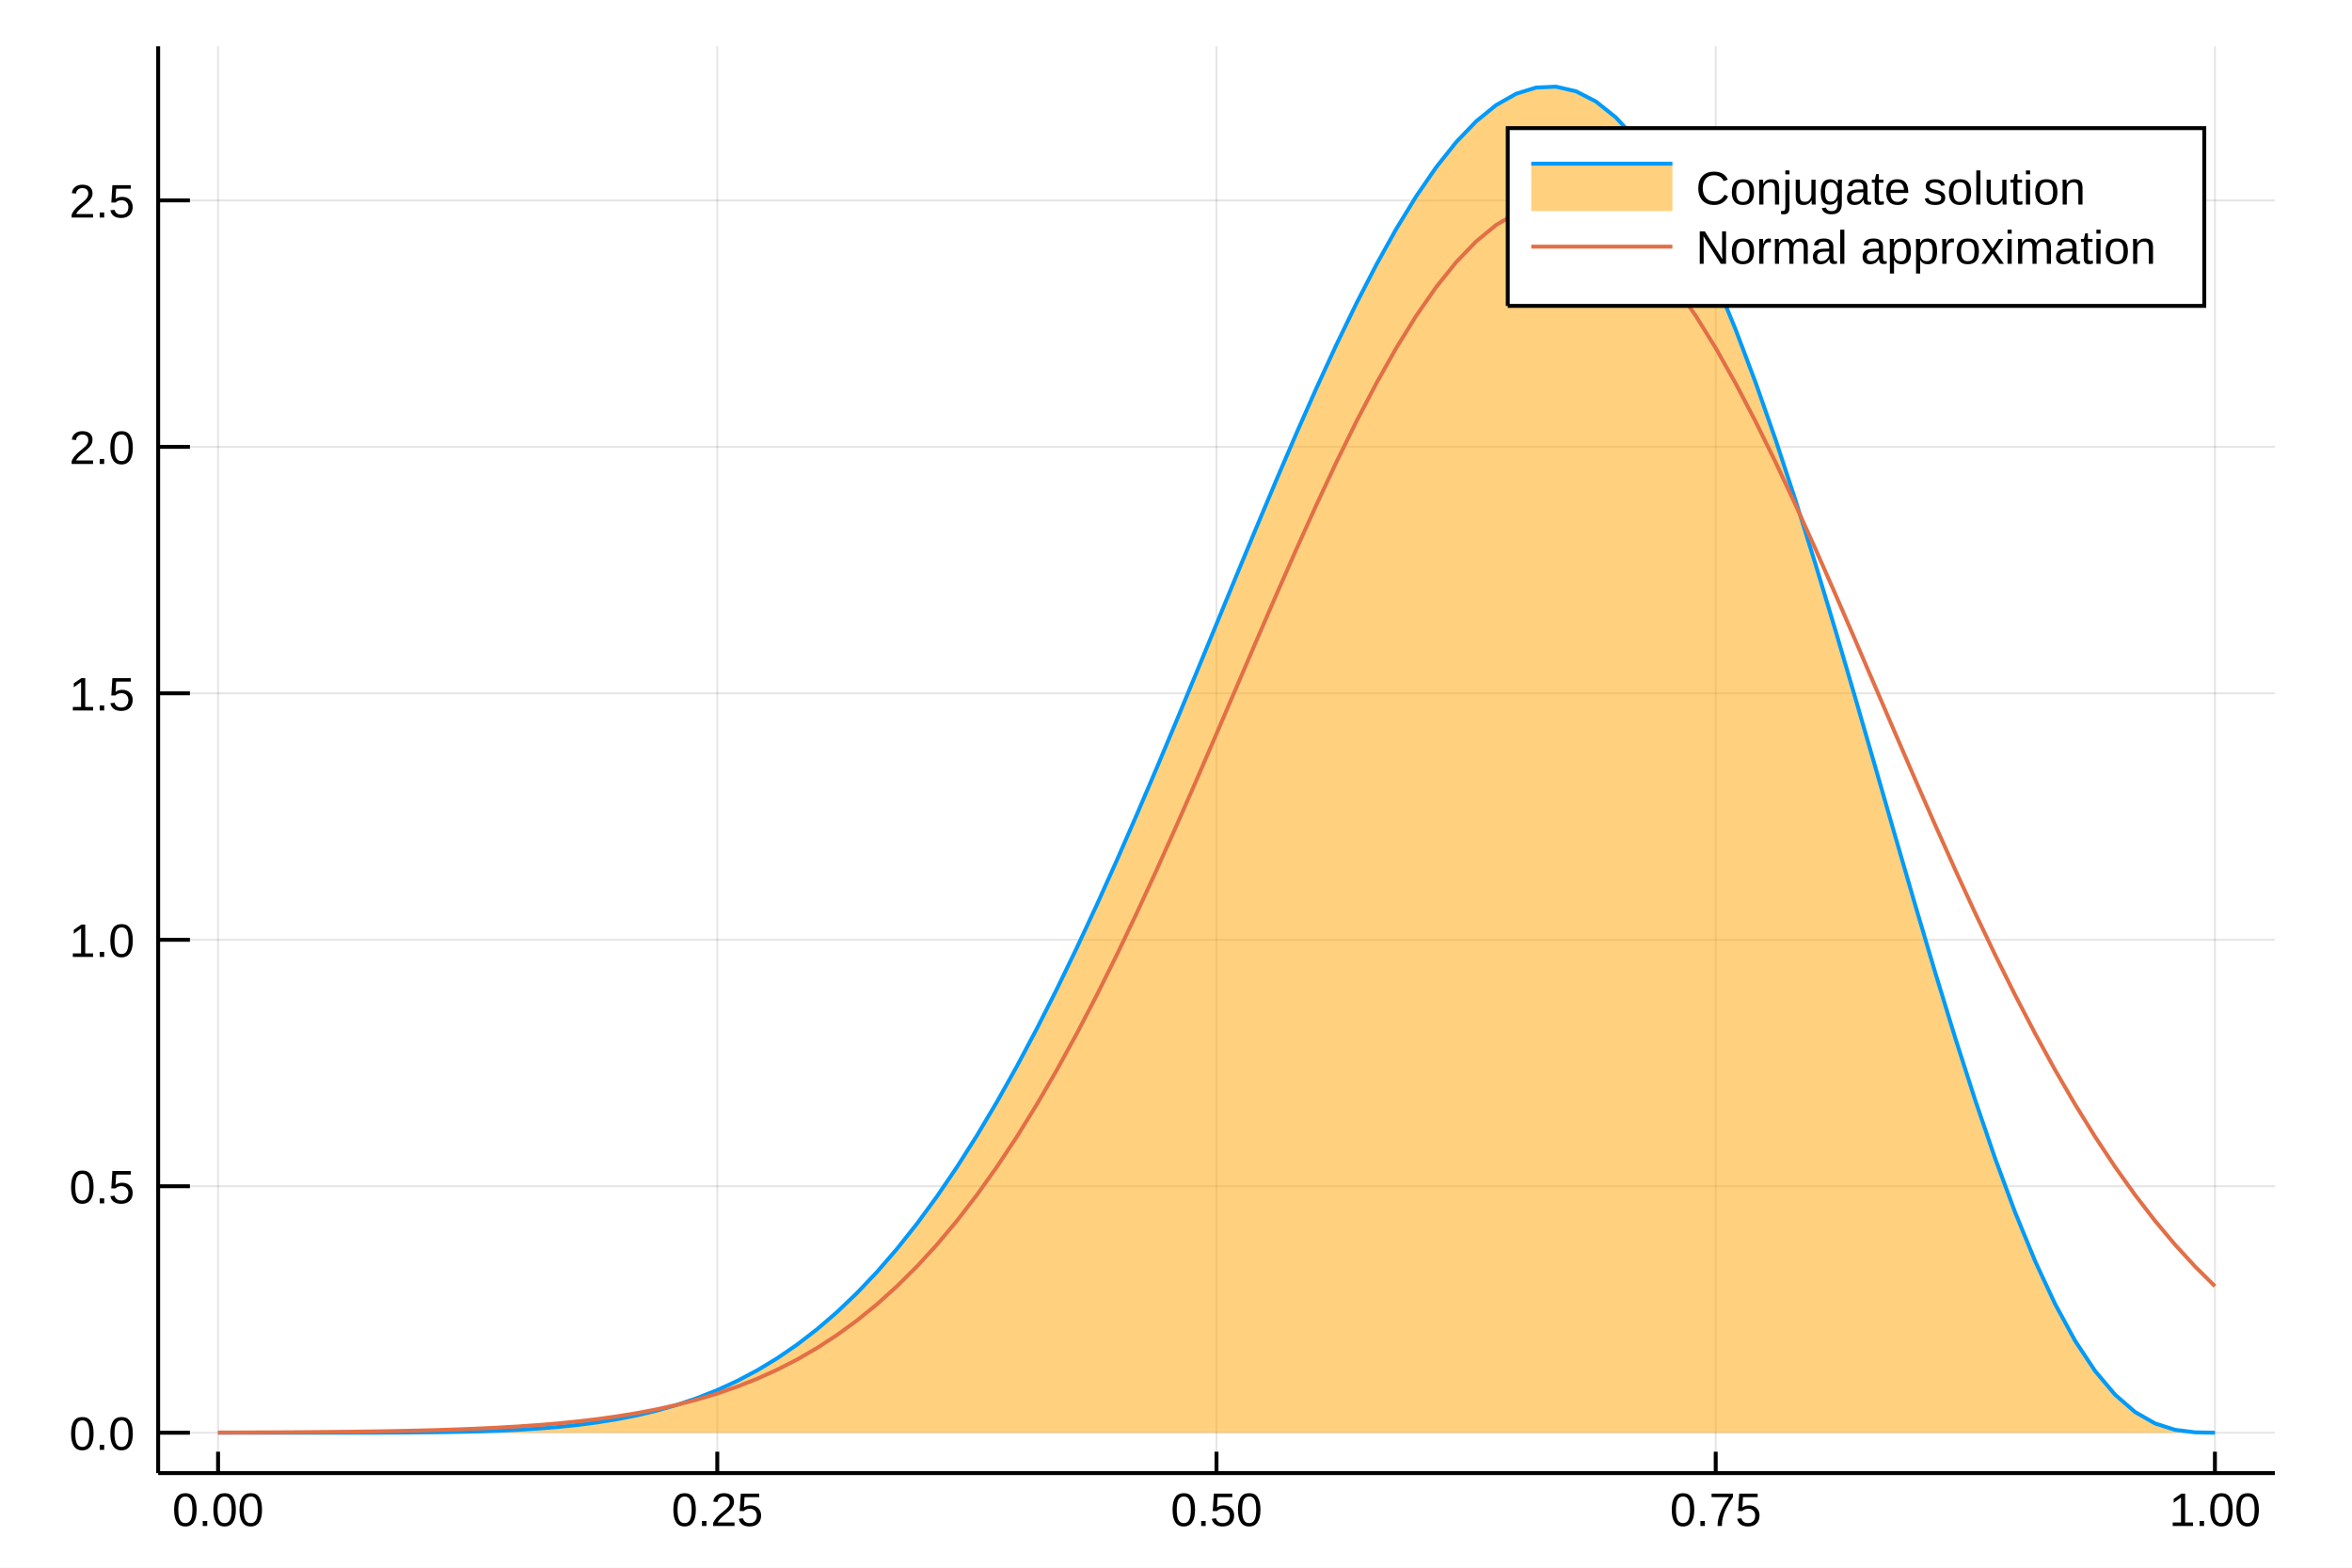
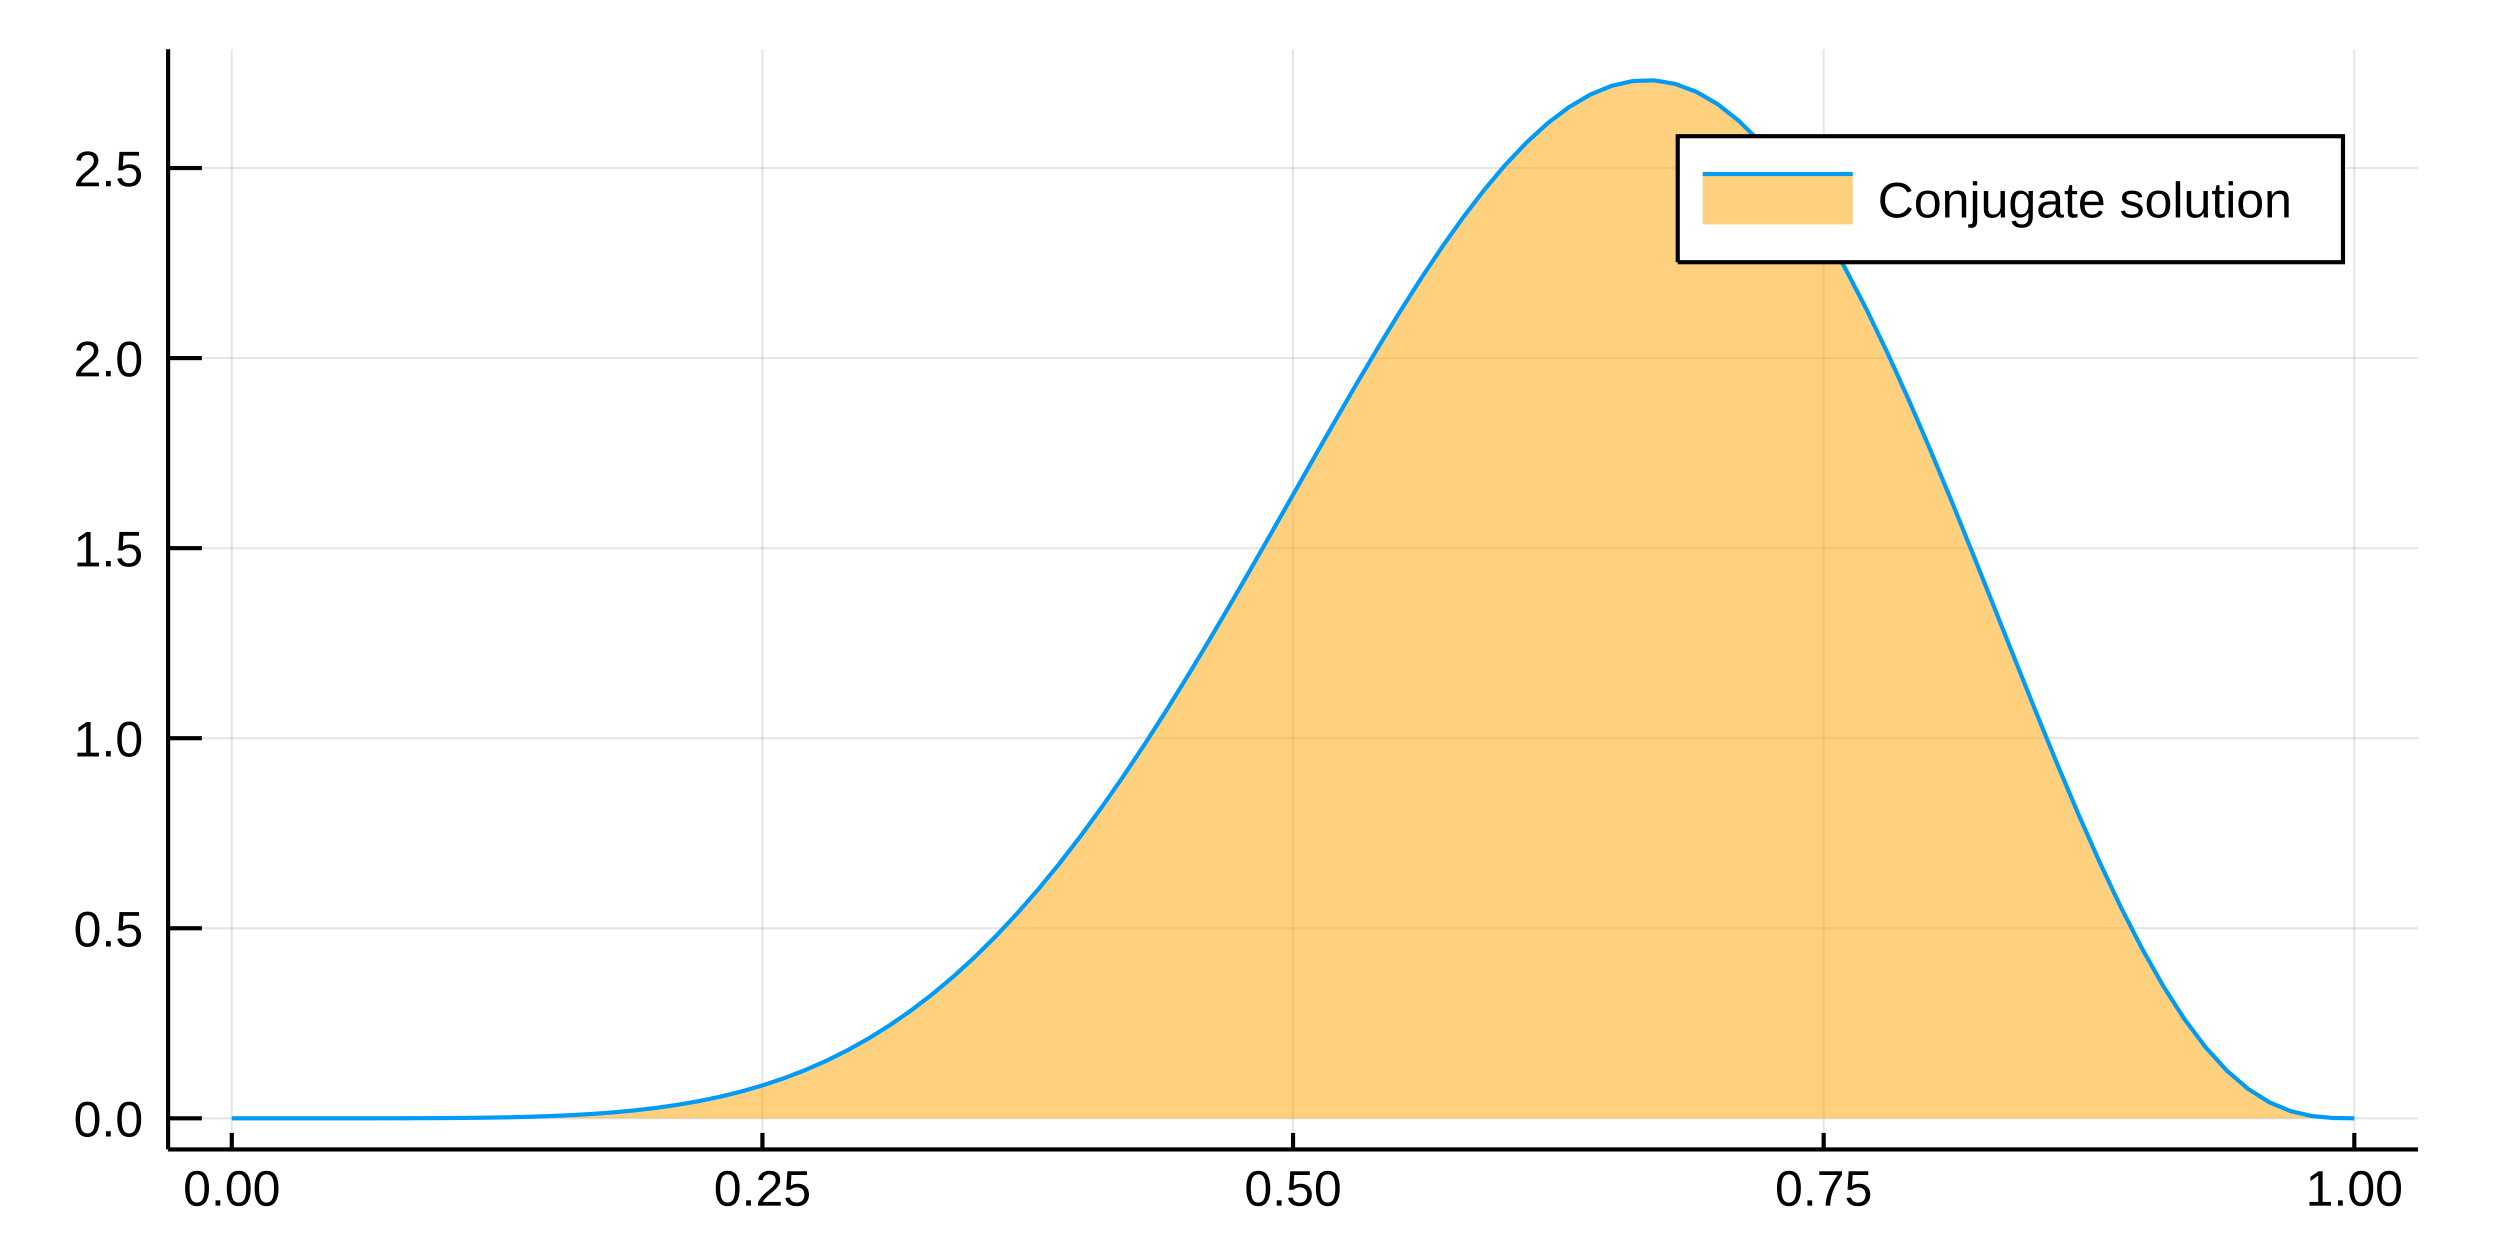
- <svg xmlns="http://www.w3.org/2000/svg" width="600" height="400" viewBox="0 0 2400 1600">
+ <svg xmlns="http://www.w3.org/2000/svg" width="600" height="300" viewBox="0 0 2400 1200">
  <defs>
-     <clipPath id="clip4300">
+     <clipPath id="clip3400">
      <rect x="0" y="0" width="2000" height="2000" />
    </clipPath>
  </defs>
  <defs>
-     <clipPath id="clip4301">
-       <rect x="0" y="0" width="2400" height="1600" />
+     <clipPath id="clip3401">
+       <rect x="0" y="0" width="2400" height="1200" />
    </clipPath>
  </defs>
-   <polygon clip-path="url(#clip4301)" points=" 0,1600 2400,1600 2400,0 0,0    " fill="#ffffff" fill-rule="evenodd" fill-opacity="1" />
+   <polygon clip-path="url(#clip3401)" points=" 0,1200 2400,1200 2400,0 0,0    " fill="#ffffff" fill-rule="evenodd" fill-opacity="1" />
  <defs>
-     <clipPath id="clip4302">
-       <rect x="480" y="0" width="1681" height="1600" />
+     <clipPath id="clip3402">
+       <rect x="480" y="0" width="1681" height="1200" />
    </clipPath>
  </defs>
-   <polygon clip-path="url(#clip4301)" points=" 161.394,1503.47 2321.26,1503.47 2321.26,47.244 161.394,47.244    " fill="#ffffff" fill-rule="evenodd" fill-opacity="1" />
+   <polygon clip-path="url(#clip3401)" points=" 161.394,1103.47 2321.26,1103.47 2321.26,47.244 161.394,47.244    " fill="#ffffff" fill-rule="evenodd" fill-opacity="1" />
  <defs>
-     <clipPath id="clip4303">
-       <rect x="161" y="47" width="2161" height="1457" />
+     <clipPath id="clip3403">
+       <rect x="161" y="47" width="2161" height="1057" />
    </clipPath>
  </defs>
-   <polyline clip-path="url(#clip4303)" style="stroke:#000000; stroke-width:2; stroke-opacity:0.1; fill:none" points="   222.522,1503.47 222.522,47.244    " />
-   <polyline clip-path="url(#clip4303)" style="stroke:#000000; stroke-width:2; stroke-opacity:0.1; fill:none" points="   731.925,1503.47 731.925,47.244    " />
-   <polyline clip-path="url(#clip4303)" style="stroke:#000000; stroke-width:2; stroke-opacity:0.1; fill:none" points="   1241.33,1503.47 1241.33,47.244    " />
-   <polyline clip-path="url(#clip4303)" style="stroke:#000000; stroke-width:2; stroke-opacity:0.1; fill:none" points="   1750.73,1503.47 1750.73,47.244    " />
-   <polyline clip-path="url(#clip4303)" style="stroke:#000000; stroke-width:2; stroke-opacity:0.1; fill:none" points="   2260.13,1503.47 2260.13,47.244    " />
-   <polyline clip-path="url(#clip4303)" style="stroke:#000000; stroke-width:2; stroke-opacity:0.1; fill:none" points="   161.394,1462.26 2321.26,1462.26    " />
-   <polyline clip-path="url(#clip4303)" style="stroke:#000000; stroke-width:2; stroke-opacity:0.1; fill:none" points="   161.394,1210.71 2321.26,1210.71    " />
-   <polyline clip-path="url(#clip4303)" style="stroke:#000000; stroke-width:2; stroke-opacity:0.1; fill:none" points="   161.394,959.161 2321.26,959.161    " />
-   <polyline clip-path="url(#clip4303)" style="stroke:#000000; stroke-width:2; stroke-opacity:0.1; fill:none" points="   161.394,707.611 2321.26,707.611    " />
-   <polyline clip-path="url(#clip4303)" style="stroke:#000000; stroke-width:2; stroke-opacity:0.1; fill:none" points="   161.394,456.061 2321.26,456.061    " />
-   <polyline clip-path="url(#clip4303)" style="stroke:#000000; stroke-width:2; stroke-opacity:0.1; fill:none" points="   161.394,204.51 2321.26,204.51    " />
-   <polyline clip-path="url(#clip4301)" style="stroke:#000000; stroke-width:4; stroke-opacity:1; fill:none" points="   161.394,1503.47 2321.26,1503.47    " />
-   <polyline clip-path="url(#clip4301)" style="stroke:#000000; stroke-width:4; stroke-opacity:1; fill:none" points="   161.394,1503.47 161.394,47.244    " />
-   <polyline clip-path="url(#clip4301)" style="stroke:#000000; stroke-width:4; stroke-opacity:1; fill:none" points="   222.522,1503.47 222.522,1481.63    " />
-   <polyline clip-path="url(#clip4301)" style="stroke:#000000; stroke-width:4; stroke-opacity:1; fill:none" points="   731.925,1503.47 731.925,1481.63    " />
-   <polyline clip-path="url(#clip4301)" style="stroke:#000000; stroke-width:4; stroke-opacity:1; fill:none" points="   1241.33,1503.47 1241.33,1481.63    " />
-   <polyline clip-path="url(#clip4301)" style="stroke:#000000; stroke-width:4; stroke-opacity:1; fill:none" points="   1750.73,1503.47 1750.73,1481.63    " />
-   <polyline clip-path="url(#clip4301)" style="stroke:#000000; stroke-width:4; stroke-opacity:1; fill:none" points="   2260.13,1503.47 2260.13,1481.63    " />
-   <polyline clip-path="url(#clip4301)" style="stroke:#000000; stroke-width:4; stroke-opacity:1; fill:none" points="   161.394,1462.26 193.792,1462.26    " />
-   <polyline clip-path="url(#clip4301)" style="stroke:#000000; stroke-width:4; stroke-opacity:1; fill:none" points="   161.394,1210.71 193.792,1210.71    " />
-   <polyline clip-path="url(#clip4301)" style="stroke:#000000; stroke-width:4; stroke-opacity:1; fill:none" points="   161.394,959.161 193.792,959.161    " />
-   <polyline clip-path="url(#clip4301)" style="stroke:#000000; stroke-width:4; stroke-opacity:1; fill:none" points="   161.394,707.611 193.792,707.611    " />
-   <polyline clip-path="url(#clip4301)" style="stroke:#000000; stroke-width:4; stroke-opacity:1; fill:none" points="   161.394,456.061 193.792,456.061    " />
-   <polyline clip-path="url(#clip4301)" style="stroke:#000000; stroke-width:4; stroke-opacity:1; fill:none" points="   161.394,204.51 193.792,204.51    " />
-   <g clip-path="url(#clip4301)">
-     <text style="fill:#000000; fill-opacity:1; font-family:Arial,Helvetica Neue,Helvetica,sans-serif; font-size:48px; text-anchor:middle;" transform="rotate(0, 222.522, 1557.47)" x="222.522" y="1557.47">0.00</text>
+   <polyline clip-path="url(#clip3403)" style="stroke:#000000; stroke-width:2; stroke-opacity:0.1; fill:none" points="   222.522,1103.47 222.522,47.244    " />
+   <polyline clip-path="url(#clip3403)" style="stroke:#000000; stroke-width:2; stroke-opacity:0.1; fill:none" points="   731.925,1103.47 731.925,47.244    " />
+   <polyline clip-path="url(#clip3403)" style="stroke:#000000; stroke-width:2; stroke-opacity:0.1; fill:none" points="   1241.33,1103.47 1241.33,47.244    " />
+   <polyline clip-path="url(#clip3403)" style="stroke:#000000; stroke-width:2; stroke-opacity:0.1; fill:none" points="   1750.73,1103.47 1750.73,47.244    " />
+   <polyline clip-path="url(#clip3403)" style="stroke:#000000; stroke-width:2; stroke-opacity:0.1; fill:none" points="   2260.13,1103.47 2260.13,47.244    " />
+   <polyline clip-path="url(#clip3403)" style="stroke:#000000; stroke-width:2; stroke-opacity:0.1; fill:none" points="   161.394,1073.58 2321.26,1073.58    " />
+   <polyline clip-path="url(#clip3403)" style="stroke:#000000; stroke-width:2; stroke-opacity:0.1; fill:none" points="   161.394,891.128 2321.26,891.128    " />
+   <polyline clip-path="url(#clip3403)" style="stroke:#000000; stroke-width:2; stroke-opacity:0.1; fill:none" points="   161.394,708.674 2321.26,708.674    " />
+   <polyline clip-path="url(#clip3403)" style="stroke:#000000; stroke-width:2; stroke-opacity:0.1; fill:none" points="   161.394,526.22 2321.26,526.22    " />
+   <polyline clip-path="url(#clip3403)" style="stroke:#000000; stroke-width:2; stroke-opacity:0.1; fill:none" points="   161.394,343.766 2321.26,343.766    " />
+   <polyline clip-path="url(#clip3403)" style="stroke:#000000; stroke-width:2; stroke-opacity:0.1; fill:none" points="   161.394,161.312 2321.26,161.312    " />
+   <polyline clip-path="url(#clip3401)" style="stroke:#000000; stroke-width:4; stroke-opacity:1; fill:none" points="   161.394,1103.47 2321.26,1103.47    " />
+   <polyline clip-path="url(#clip3401)" style="stroke:#000000; stroke-width:4; stroke-opacity:1; fill:none" points="   161.394,1103.47 161.394,47.244    " />
+   <polyline clip-path="url(#clip3401)" style="stroke:#000000; stroke-width:4; stroke-opacity:1; fill:none" points="   222.522,1103.47 222.522,1087.63    " />
+   <polyline clip-path="url(#clip3401)" style="stroke:#000000; stroke-width:4; stroke-opacity:1; fill:none" points="   731.925,1103.47 731.925,1087.63    " />
+   <polyline clip-path="url(#clip3401)" style="stroke:#000000; stroke-width:4; stroke-opacity:1; fill:none" points="   1241.33,1103.47 1241.33,1087.63    " />
+   <polyline clip-path="url(#clip3401)" style="stroke:#000000; stroke-width:4; stroke-opacity:1; fill:none" points="   1750.73,1103.47 1750.73,1087.63    " />
+   <polyline clip-path="url(#clip3401)" style="stroke:#000000; stroke-width:4; stroke-opacity:1; fill:none" points="   2260.13,1103.47 2260.13,1087.63    " />
+   <polyline clip-path="url(#clip3401)" style="stroke:#000000; stroke-width:4; stroke-opacity:1; fill:none" points="   161.394,1073.58 193.792,1073.58    " />
+   <polyline clip-path="url(#clip3401)" style="stroke:#000000; stroke-width:4; stroke-opacity:1; fill:none" points="   161.394,891.128 193.792,891.128    " />
+   <polyline clip-path="url(#clip3401)" style="stroke:#000000; stroke-width:4; stroke-opacity:1; fill:none" points="   161.394,708.674 193.792,708.674    " />
+   <polyline clip-path="url(#clip3401)" style="stroke:#000000; stroke-width:4; stroke-opacity:1; fill:none" points="   161.394,526.22 193.792,526.22    " />
+   <polyline clip-path="url(#clip3401)" style="stroke:#000000; stroke-width:4; stroke-opacity:1; fill:none" points="   161.394,343.766 193.792,343.766    " />
+   <polyline clip-path="url(#clip3401)" style="stroke:#000000; stroke-width:4; stroke-opacity:1; fill:none" points="   161.394,161.312 193.792,161.312    " />
+   <g clip-path="url(#clip3401)">
+     <text style="fill:#000000; fill-opacity:1; font-family:Arial,Helvetica Neue,Helvetica,sans-serif; font-size:48px; text-anchor:middle;" transform="rotate(0, 222.522, 1157.47)" x="222.522" y="1157.47">0.00</text>
  </g>
-   <g clip-path="url(#clip4301)">
-     <text style="fill:#000000; fill-opacity:1; font-family:Arial,Helvetica Neue,Helvetica,sans-serif; font-size:48px; text-anchor:middle;" transform="rotate(0, 731.925, 1557.47)" x="731.925" y="1557.47">0.25</text>
+   <g clip-path="url(#clip3401)">
+     <text style="fill:#000000; fill-opacity:1; font-family:Arial,Helvetica Neue,Helvetica,sans-serif; font-size:48px; text-anchor:middle;" transform="rotate(0, 731.925, 1157.47)" x="731.925" y="1157.47">0.25</text>
  </g>
-   <g clip-path="url(#clip4301)">
-     <text style="fill:#000000; fill-opacity:1; font-family:Arial,Helvetica Neue,Helvetica,sans-serif; font-size:48px; text-anchor:middle;" transform="rotate(0, 1241.33, 1557.47)" x="1241.33" y="1557.47">0.50</text>
+   <g clip-path="url(#clip3401)">
+     <text style="fill:#000000; fill-opacity:1; font-family:Arial,Helvetica Neue,Helvetica,sans-serif; font-size:48px; text-anchor:middle;" transform="rotate(0, 1241.33, 1157.47)" x="1241.33" y="1157.47">0.50</text>
  </g>
-   <g clip-path="url(#clip4301)">
-     <text style="fill:#000000; fill-opacity:1; font-family:Arial,Helvetica Neue,Helvetica,sans-serif; font-size:48px; text-anchor:middle;" transform="rotate(0, 1750.73, 1557.47)" x="1750.73" y="1557.47">0.75</text>
+   <g clip-path="url(#clip3401)">
+     <text style="fill:#000000; fill-opacity:1; font-family:Arial,Helvetica Neue,Helvetica,sans-serif; font-size:48px; text-anchor:middle;" transform="rotate(0, 1750.73, 1157.47)" x="1750.73" y="1157.47">0.75</text>
  </g>
-   <g clip-path="url(#clip4301)">
-     <text style="fill:#000000; fill-opacity:1; font-family:Arial,Helvetica Neue,Helvetica,sans-serif; font-size:48px; text-anchor:middle;" transform="rotate(0, 2260.13, 1557.47)" x="2260.13" y="1557.47">1.00</text>
+   <g clip-path="url(#clip3401)">
+     <text style="fill:#000000; fill-opacity:1; font-family:Arial,Helvetica Neue,Helvetica,sans-serif; font-size:48px; text-anchor:middle;" transform="rotate(0, 2260.13, 1157.47)" x="2260.13" y="1157.47">1.00</text>
  </g>
-   <g clip-path="url(#clip4301)">
-     <text style="fill:#000000; fill-opacity:1; font-family:Arial,Helvetica Neue,Helvetica,sans-serif; font-size:48px; text-anchor:end;" transform="rotate(0, 137.394, 1479.76)" x="137.394" y="1479.76">0.0</text>
+   <g clip-path="url(#clip3401)">
+     <text style="fill:#000000; fill-opacity:1; font-family:Arial,Helvetica Neue,Helvetica,sans-serif; font-size:48px; text-anchor:end;" transform="rotate(0, 137.394, 1091.08)" x="137.394" y="1091.08">0.0</text>
  </g>
-   <g clip-path="url(#clip4301)">
-     <text style="fill:#000000; fill-opacity:1; font-family:Arial,Helvetica Neue,Helvetica,sans-serif; font-size:48px; text-anchor:end;" transform="rotate(0, 137.394, 1228.21)" x="137.394" y="1228.21">0.5</text>
+   <g clip-path="url(#clip3401)">
+     <text style="fill:#000000; fill-opacity:1; font-family:Arial,Helvetica Neue,Helvetica,sans-serif; font-size:48px; text-anchor:end;" transform="rotate(0, 137.394, 908.628)" x="137.394" y="908.628">0.5</text>
  </g>
-   <g clip-path="url(#clip4301)">
-     <text style="fill:#000000; fill-opacity:1; font-family:Arial,Helvetica Neue,Helvetica,sans-serif; font-size:48px; text-anchor:end;" transform="rotate(0, 137.394, 976.661)" x="137.394" y="976.661">1.0</text>
+   <g clip-path="url(#clip3401)">
+     <text style="fill:#000000; fill-opacity:1; font-family:Arial,Helvetica Neue,Helvetica,sans-serif; font-size:48px; text-anchor:end;" transform="rotate(0, 137.394, 726.174)" x="137.394" y="726.174">1.0</text>
  </g>
-   <g clip-path="url(#clip4301)">
-     <text style="fill:#000000; fill-opacity:1; font-family:Arial,Helvetica Neue,Helvetica,sans-serif; font-size:48px; text-anchor:end;" transform="rotate(0, 137.394, 725.111)" x="137.394" y="725.111">1.5</text>
+   <g clip-path="url(#clip3401)">
+     <text style="fill:#000000; fill-opacity:1; font-family:Arial,Helvetica Neue,Helvetica,sans-serif; font-size:48px; text-anchor:end;" transform="rotate(0, 137.394, 543.72)" x="137.394" y="543.72">1.5</text>
  </g>
-   <g clip-path="url(#clip4301)">
-     <text style="fill:#000000; fill-opacity:1; font-family:Arial,Helvetica Neue,Helvetica,sans-serif; font-size:48px; text-anchor:end;" transform="rotate(0, 137.394, 473.561)" x="137.394" y="473.561">2.0</text>
+   <g clip-path="url(#clip3401)">
+     <text style="fill:#000000; fill-opacity:1; font-family:Arial,Helvetica Neue,Helvetica,sans-serif; font-size:48px; text-anchor:end;" transform="rotate(0, 137.394, 361.266)" x="137.394" y="361.266">2.0</text>
  </g>
-   <g clip-path="url(#clip4301)">
-     <text style="fill:#000000; fill-opacity:1; font-family:Arial,Helvetica Neue,Helvetica,sans-serif; font-size:48px; text-anchor:end;" transform="rotate(0, 137.394, 222.01)" x="137.394" y="222.01">2.5</text>
+   <g clip-path="url(#clip3401)">
+     <text style="fill:#000000; fill-opacity:1; font-family:Arial,Helvetica Neue,Helvetica,sans-serif; font-size:48px; text-anchor:end;" transform="rotate(0, 137.394, 178.812)" x="137.394" y="178.812">2.5</text>
  </g>
-   <polygon clip-path="url(#clip4303)" points=" 222.522,1462.26 242.898,1462.26 263.275,1462.26 283.651,1462.26 304.027,1462.26 324.403,1462.25 344.779,1462.24 365.155,1462.22 385.531,1462.17 405.907,1462.09    426.283,1461.95 446.659,1461.73 467.035,1461.4 487.412,1460.92 507.788,1460.24 528.164,1459.3 548.54,1458.06 568.916,1456.43 589.292,1454.34 609.668,1451.69    630.044,1448.41 650.42,1444.39 670.796,1439.52 691.172,1433.7 711.549,1426.81 731.925,1418.73 752.301,1409.36 772.677,1398.57 793.053,1386.25 813.429,1372.29    833.805,1356.59 854.181,1339.05 874.557,1319.58 894.933,1298.11 915.309,1274.57 935.686,1248.92 956.062,1221.11 976.438,1191.14 996.814,1159 1017.19,1124.73    1037.57,1088.37 1057.94,1049.98 1078.32,1009.66 1098.69,967.53 1119.07,923.726 1139.45,878.417 1159.82,831.794 1180.2,784.075 1200.57,735.5 1220.95,686.334    1241.33,636.862 1261.7,587.392 1282.08,538.249 1302.46,489.777 1322.83,442.332 1343.21,396.285 1363.58,352.013 1383.96,309.901 1404.34,270.334 1424.71,233.698    1445.09,200.372 1465.46,170.725 1485.84,145.113 1506.22,123.872 1526.59,107.318 1546.97,95.734 1567.34,89.376 1587.72,88.458 1608.1,93.155 1628.47,103.593    1648.85,119.849 1669.22,141.945 1689.6,169.843 1709.98,203.445 1730.35,242.586 1750.73,287.035 1771.11,336.493 1791.48,390.59 1811.86,448.888 1832.23,510.88    1852.61,575.996 1872.99,643.599 1893.36,712.998 1913.74,783.449 1934.11,854.169 1954.49,924.337 1974.87,993.114 1995.24,1059.66 2015.62,1123.13 2035.99,1182.72    2056.37,1237.67 2076.75,1287.31 2097.12,1331.06 2117.5,1368.48 2137.88,1399.29 2158.25,1423.43 2178.63,1441.09 2199,1452.76 2219.38,1459.27 2239.76,1461.86    2260.13,1462.26 2260.13,1462.26 2239.76,1462.26 2219.38,1462.26 2199,1462.26 2178.63,1462.26 2158.25,1462.26 2137.88,1462.26 2117.5,1462.26 2097.12,1462.26    2076.75,1462.26 2056.37,1462.26 2035.99,1462.26 2015.62,1462.26 1995.24,1462.26 1974.87,1462.26 1954.49,1462.26 1934.11,1462.26 1913.74,1462.26 1893.36,1462.26    1872.99,1462.26 1852.61,1462.26 1832.23,1462.26 1811.86,1462.26 1791.48,1462.26 1771.11,1462.26 1750.73,1462.26 1730.35,1462.26 1709.98,1462.26 1689.6,1462.26    1669.22,1462.26 1648.85,1462.26 1628.47,1462.26 1608.1,1462.26 1587.72,1462.26 1567.34,1462.26 1546.97,1462.26 1526.59,1462.26 1506.22,1462.26 1485.84,1462.26    1465.46,1462.26 1445.09,1462.26 1424.71,1462.26 1404.34,1462.26 1383.96,1462.26 1363.58,1462.26 1343.21,1462.26 1322.83,1462.26 1302.46,1462.26 1282.08,1462.26    1261.7,1462.26 1241.33,1462.26 1220.95,1462.26 1200.57,1462.26 1180.2,1462.26 1159.82,1462.26 1139.45,1462.26 1119.07,1462.26 1098.69,1462.26 1078.32,1462.26    1057.94,1462.26 1037.57,1462.26 1017.19,1462.26 996.814,1462.26 976.438,1462.26 956.062,1462.26 935.686,1462.26 915.309,1462.26 894.933,1462.26 874.557,1462.26    854.181,1462.26 833.805,1462.26 813.429,1462.26 793.053,1462.26 772.677,1462.26 752.301,1462.26 731.925,1462.26 711.549,1462.26 691.172,1462.26 670.796,1462.26    650.42,1462.26 630.044,1462.26 609.668,1462.26 589.292,1462.26 568.916,1462.26 548.54,1462.26 528.164,1462.26 507.788,1462.26 487.412,1462.26 467.035,1462.26    446.659,1462.26 426.283,1462.26 405.907,1462.26 385.531,1462.26 365.155,1462.26 344.779,1462.26 324.403,1462.26 304.027,1462.26 283.651,1462.26 263.275,1462.26    242.898,1462.26 222.522,1462.26    " fill="#ffa500" fill-rule="evenodd" fill-opacity="0.5" />
-   <polyline clip-path="url(#clip4303)" style="stroke:#009af9; stroke-width:4; stroke-opacity:1; fill:none" points="   222.522,1462.26 242.898,1462.26 263.275,1462.26 283.651,1462.26 304.027,1462.26 324.403,1462.25 344.779,1462.24 365.155,1462.22 385.531,1462.17 405.907,1462.09    426.283,1461.95 446.659,1461.73 467.035,1461.4 487.412,1460.92 507.788,1460.24 528.164,1459.3 548.54,1458.06 568.916,1456.43 589.292,1454.34 609.668,1451.69    630.044,1448.41 650.42,1444.39 670.796,1439.52 691.172,1433.7 711.549,1426.81 731.925,1418.73 752.301,1409.36 772.677,1398.57 793.053,1386.25 813.429,1372.29    833.805,1356.59 854.181,1339.05 874.557,1319.58 894.933,1298.11 915.309,1274.57 935.686,1248.92 956.062,1221.11 976.438,1191.14 996.814,1159 1017.19,1124.73    1037.57,1088.37 1057.94,1049.98 1078.32,1009.66 1098.69,967.53 1119.07,923.726 1139.45,878.417 1159.82,831.794 1180.2,784.075 1200.57,735.5 1220.95,686.334    1241.33,636.862 1261.7,587.392 1282.08,538.249 1302.46,489.777 1322.83,442.332 1343.21,396.285 1363.58,352.013 1383.96,309.901 1404.34,270.334 1424.71,233.698    1445.09,200.372 1465.46,170.725 1485.84,145.113 1506.22,123.872 1526.59,107.318 1546.97,95.734 1567.34,89.376 1587.72,88.458 1608.1,93.155 1628.47,103.593    1648.85,119.849 1669.22,141.945 1689.6,169.843 1709.98,203.445 1730.35,242.586 1750.73,287.035 1771.11,336.493 1791.48,390.59 1811.86,448.888 1832.23,510.88    1852.61,575.996 1872.99,643.599 1893.36,712.998 1913.74,783.449 1934.11,854.169 1954.49,924.337 1974.87,993.114 1995.24,1059.66 2015.62,1123.13 2035.99,1182.72    2056.37,1237.67 2076.75,1287.31 2097.12,1331.06 2117.5,1368.48 2137.88,1399.29 2158.25,1423.43 2178.63,1441.09 2199,1452.76 2219.38,1459.27 2239.76,1461.86    2260.13,1462.26    " />
-   <polyline clip-path="url(#clip4303)" style="stroke:#e26f46; stroke-width:4; stroke-opacity:1; fill:none" points="   222.522,1462.07 242.898,1462.01 263.275,1461.93 283.651,1461.84 304.027,1461.72 324.403,1461.57 344.779,1461.39 365.155,1461.15 385.531,1460.86 405.907,1460.5    426.283,1460.06 446.659,1459.52 467.035,1458.85 487.412,1458.04 507.788,1457.06 528.164,1455.88 548.54,1454.46 568.916,1452.76 589.292,1450.73 609.668,1448.33    630.044,1445.48 650.42,1442.14 670.796,1438.23 691.172,1433.67 711.549,1428.37 731.925,1422.25 752.301,1415.21 772.677,1407.15 793.053,1397.95 813.429,1387.51    833.805,1375.72 854.181,1362.46 874.557,1347.61 894.933,1331.07 915.309,1312.73 935.686,1292.49 956.062,1270.26 976.438,1245.97 996.814,1219.55 1017.19,1190.97    1037.57,1160.21 1057.94,1127.26 1078.32,1092.18 1098.69,1055.01 1119.07,1015.85 1139.45,974.844 1159.82,932.14 1180.2,887.943 1200.57,842.487 1220.95,796.041    1241.33,748.906 1261.7,701.414 1282.08,653.924 1302.46,606.818 1322.83,560.496 1343.21,515.372 1363.58,471.866 1383.96,430.399 1404.34,391.388 1424.71,355.235    1445.09,322.323 1465.46,293.009 1485.84,267.616 1506.22,246.431 1526.59,229.694 1546.97,217.598 1567.34,210.284 1587.72,207.836 1608.1,210.284 1628.47,217.598    1648.85,229.694 1669.22,246.431 1689.6,267.616 1709.98,293.009 1730.35,322.323 1750.73,355.235 1771.11,391.388 1791.48,430.399 1811.86,471.866 1832.23,515.372    1852.61,560.496 1872.99,606.818 1893.36,653.924 1913.74,701.414 1934.11,748.906 1954.49,796.041 1974.87,842.487 1995.24,887.943 2015.62,932.14 2035.99,974.844    2056.37,1015.85 2076.75,1055.01 2097.12,1092.18 2117.5,1127.26 2137.88,1160.21 2158.25,1190.97 2178.63,1219.55 2199,1245.97 2219.38,1270.26 2239.76,1292.49    2260.13,1312.73    " />
-   <polygon clip-path="url(#clip4301)" points=" 1538.51,312.204 2249.26,312.204 2249.26,130.764 1538.51,130.764    " fill="#ffffff" fill-rule="evenodd" fill-opacity="1" />
-   <polyline clip-path="url(#clip4301)" style="stroke:#000000; stroke-width:4; stroke-opacity:1; fill:none" points="   1538.51,312.204 2249.26,312.204 2249.26,130.764 1538.51,130.764 1538.51,312.204    " />
-   <polygon clip-path="url(#clip4301)" points=" 1562.51,215.436 1706.51,215.436 1706.51,167.052 1562.51,167.052 1562.51,215.436    " fill="#ffa500" fill-rule="evenodd" fill-opacity="0.5" />
-   <polyline clip-path="url(#clip4301)" style="stroke:#009af9; stroke-width:4; stroke-opacity:1; fill:none" points="   1562.51,167.052 1706.51,167.052    " />
-   <g clip-path="url(#clip4301)">
-     <text style="fill:#000000; fill-opacity:1; font-family:Arial,Helvetica Neue,Helvetica,sans-serif; font-size:48px; text-anchor:start;" transform="rotate(0, 1730.51, 208.744)" x="1730.51" y="208.744">Conjugate solution</text>
-   </g>
-   <polyline clip-path="url(#clip4301)" style="stroke:#e26f46; stroke-width:4; stroke-opacity:1; fill:none" points="   1562.51,251.724 1706.51,251.724    " />
-   <g clip-path="url(#clip4301)">
-     <text style="fill:#000000; fill-opacity:1; font-family:Arial,Helvetica Neue,Helvetica,sans-serif; font-size:48px; text-anchor:start;" transform="rotate(0, 1730.51, 269.224)" x="1730.51" y="269.224">Normal approximation</text>
+   <polygon clip-path="url(#clip3403)" points=" 222.522,1073.58 242.898,1073.58 263.275,1073.58 283.651,1073.58 304.027,1073.58 324.403,1073.58 344.779,1073.57 365.155,1073.55 385.531,1073.52 405.907,1073.46    426.283,1073.36 446.659,1073.2 467.035,1072.96 487.412,1072.61 507.788,1072.11 528.164,1071.44 548.54,1070.53 568.916,1069.35 589.292,1067.83 609.668,1065.92    630.044,1063.54 650.42,1060.62 670.796,1057.09 691.172,1052.87 711.549,1047.87 731.925,1042.01 752.301,1035.21 772.677,1027.38 793.053,1018.45 813.429,1008.32    833.805,996.936 854.181,984.214 874.557,970.094 894.933,954.52 915.309,937.447 935.686,918.839 956.062,898.67 976.438,876.931 996.814,853.624 1017.19,828.766    1037.57,802.39 1057.94,774.547 1078.32,745.303 1098.69,714.744 1119.07,682.972 1139.45,650.109 1159.82,616.293 1180.2,581.681 1200.57,546.449 1220.95,510.788    1241.33,474.905 1261.7,439.023 1282.08,403.379 1302.46,368.221 1322.83,333.809 1343.21,300.41 1363.58,268.299 1383.96,237.754 1404.34,209.055 1424.71,182.483    1445.09,158.31 1465.46,136.807 1485.84,118.23 1506.22,102.824 1526.59,90.817 1546.97,82.415 1567.34,77.803 1587.72,77.137 1608.1,80.544 1628.47,88.115    1648.85,99.906 1669.22,115.932 1689.6,136.168 1709.98,160.54 1730.35,188.929 1750.73,221.169 1771.11,257.041 1791.48,296.279 1811.86,338.564 1832.23,383.528    1852.61,430.757 1872.99,479.791 1893.36,530.127 1913.74,581.227 1934.11,632.521 1954.49,683.415 1974.87,733.301 1995.24,781.565 2015.62,827.6 2035.99,870.822    2056.37,910.683 2076.75,946.688 2097.12,978.42 2117.5,1005.56 2137.88,1027.91 2158.25,1045.42 2178.63,1058.23 2199,1066.69 2219.38,1071.41 2239.76,1073.29    2260.13,1073.58 2260.13,1073.58 2239.76,1073.58 2219.38,1073.58 2199,1073.58 2178.63,1073.58 2158.25,1073.58 2137.88,1073.58 2117.5,1073.58 2097.12,1073.58    2076.75,1073.58 2056.37,1073.58 2035.99,1073.58 2015.62,1073.58 1995.24,1073.58 1974.87,1073.58 1954.49,1073.58 1934.11,1073.58 1913.74,1073.58 1893.36,1073.58    1872.99,1073.58 1852.61,1073.58 1832.23,1073.58 1811.86,1073.58 1791.48,1073.58 1771.11,1073.58 1750.73,1073.58 1730.35,1073.58 1709.98,1073.58 1689.6,1073.58    1669.22,1073.58 1648.85,1073.58 1628.47,1073.58 1608.1,1073.58 1587.72,1073.58 1567.34,1073.58 1546.97,1073.58 1526.59,1073.58 1506.22,1073.58 1485.84,1073.58    1465.46,1073.58 1445.09,1073.58 1424.71,1073.58 1404.34,1073.58 1383.96,1073.58 1363.58,1073.58 1343.21,1073.58 1322.83,1073.58 1302.46,1073.58 1282.08,1073.58    1261.7,1073.58 1241.33,1073.58 1220.95,1073.58 1200.57,1073.58 1180.2,1073.58 1159.82,1073.58 1139.45,1073.58 1119.07,1073.58 1098.69,1073.58 1078.32,1073.58    1057.94,1073.58 1037.57,1073.58 1017.19,1073.58 996.814,1073.58 976.438,1073.58 956.062,1073.58 935.686,1073.58 915.309,1073.58 894.933,1073.58 874.557,1073.58    854.181,1073.58 833.805,1073.58 813.429,1073.58 793.053,1073.58 772.677,1073.58 752.301,1073.58 731.925,1073.58 711.549,1073.58 691.172,1073.58 670.796,1073.58    650.42,1073.58 630.044,1073.58 609.668,1073.58 589.292,1073.58 568.916,1073.58 548.54,1073.58 528.164,1073.58 507.788,1073.58 487.412,1073.58 467.035,1073.58    446.659,1073.58 426.283,1073.58 405.907,1073.58 385.531,1073.58 365.155,1073.58 344.779,1073.58 324.403,1073.58 304.027,1073.58 283.651,1073.58 263.275,1073.58    242.898,1073.58 222.522,1073.58    " fill="#ffa500" fill-rule="evenodd" fill-opacity="0.5" />
+   <polyline clip-path="url(#clip3403)" style="stroke:#009af9; stroke-width:4; stroke-opacity:1; fill:none" points="   222.522,1073.58 242.898,1073.58 263.275,1073.58 283.651,1073.58 304.027,1073.58 324.403,1073.58 344.779,1073.57 365.155,1073.55 385.531,1073.52 405.907,1073.46    426.283,1073.36 446.659,1073.2 467.035,1072.96 487.412,1072.61 507.788,1072.11 528.164,1071.44 548.54,1070.53 568.916,1069.35 589.292,1067.83 609.668,1065.92    630.044,1063.54 650.42,1060.62 670.796,1057.09 691.172,1052.87 711.549,1047.87 731.925,1042.01 752.301,1035.21 772.677,1027.38 793.053,1018.45 813.429,1008.32    833.805,996.936 854.181,984.214 874.557,970.094 894.933,954.52 915.309,937.447 935.686,918.839 956.062,898.67 976.438,876.931 996.814,853.624 1017.19,828.766    1037.57,802.39 1057.94,774.547 1078.32,745.303 1098.69,714.744 1119.07,682.972 1139.45,650.109 1159.82,616.293 1180.2,581.681 1200.57,546.449 1220.95,510.788    1241.33,474.905 1261.7,439.023 1282.08,403.379 1302.46,368.221 1322.83,333.809 1343.21,300.41 1363.58,268.299 1383.96,237.754 1404.34,209.055 1424.71,182.483    1445.09,158.31 1465.46,136.807 1485.84,118.23 1506.22,102.824 1526.59,90.817 1546.97,82.415 1567.34,77.803 1587.72,77.137 1608.1,80.544 1628.47,88.115    1648.85,99.906 1669.22,115.932 1689.6,136.168 1709.98,160.54 1730.35,188.929 1750.73,221.169 1771.11,257.041 1791.48,296.279 1811.86,338.564 1832.23,383.528    1852.61,430.757 1872.99,479.791 1893.36,530.127 1913.74,581.227 1934.11,632.521 1954.49,683.415 1974.87,733.301 1995.24,781.565 2015.62,827.6 2035.99,870.822    2056.37,910.683 2076.75,946.688 2097.12,978.42 2117.5,1005.56 2137.88,1027.91 2158.25,1045.42 2178.63,1058.23 2199,1066.69 2219.38,1071.41 2239.76,1073.29    2260.13,1073.58    " />
+   <polygon clip-path="url(#clip3401)" points=" 1610.62,251.724 2249.26,251.724 2249.26,130.764 1610.62,130.764    " fill="#ffffff" fill-rule="evenodd" fill-opacity="1" />
+   <polyline clip-path="url(#clip3401)" style="stroke:#000000; stroke-width:4; stroke-opacity:1; fill:none" points="   1610.62,251.724 2249.26,251.724 2249.26,130.764 1610.62,130.764 1610.62,251.724    " />
+   <polygon clip-path="url(#clip3401)" points=" 1634.62,215.436 1778.62,215.436 1778.62,167.052 1634.62,167.052 1634.62,215.436    " fill="#ffa500" fill-rule="evenodd" fill-opacity="0.5" />
+   <polyline clip-path="url(#clip3401)" style="stroke:#009af9; stroke-width:4; stroke-opacity:1; fill:none" points="   1634.62,167.052 1778.62,167.052    " />
+   <g clip-path="url(#clip3401)">
+     <text style="fill:#000000; fill-opacity:1; font-family:Arial,Helvetica Neue,Helvetica,sans-serif; font-size:48px; text-anchor:start;" transform="rotate(0, 1802.62, 208.744)" x="1802.62" y="208.744">Conjugate solution</text>
  </g>
</svg>
